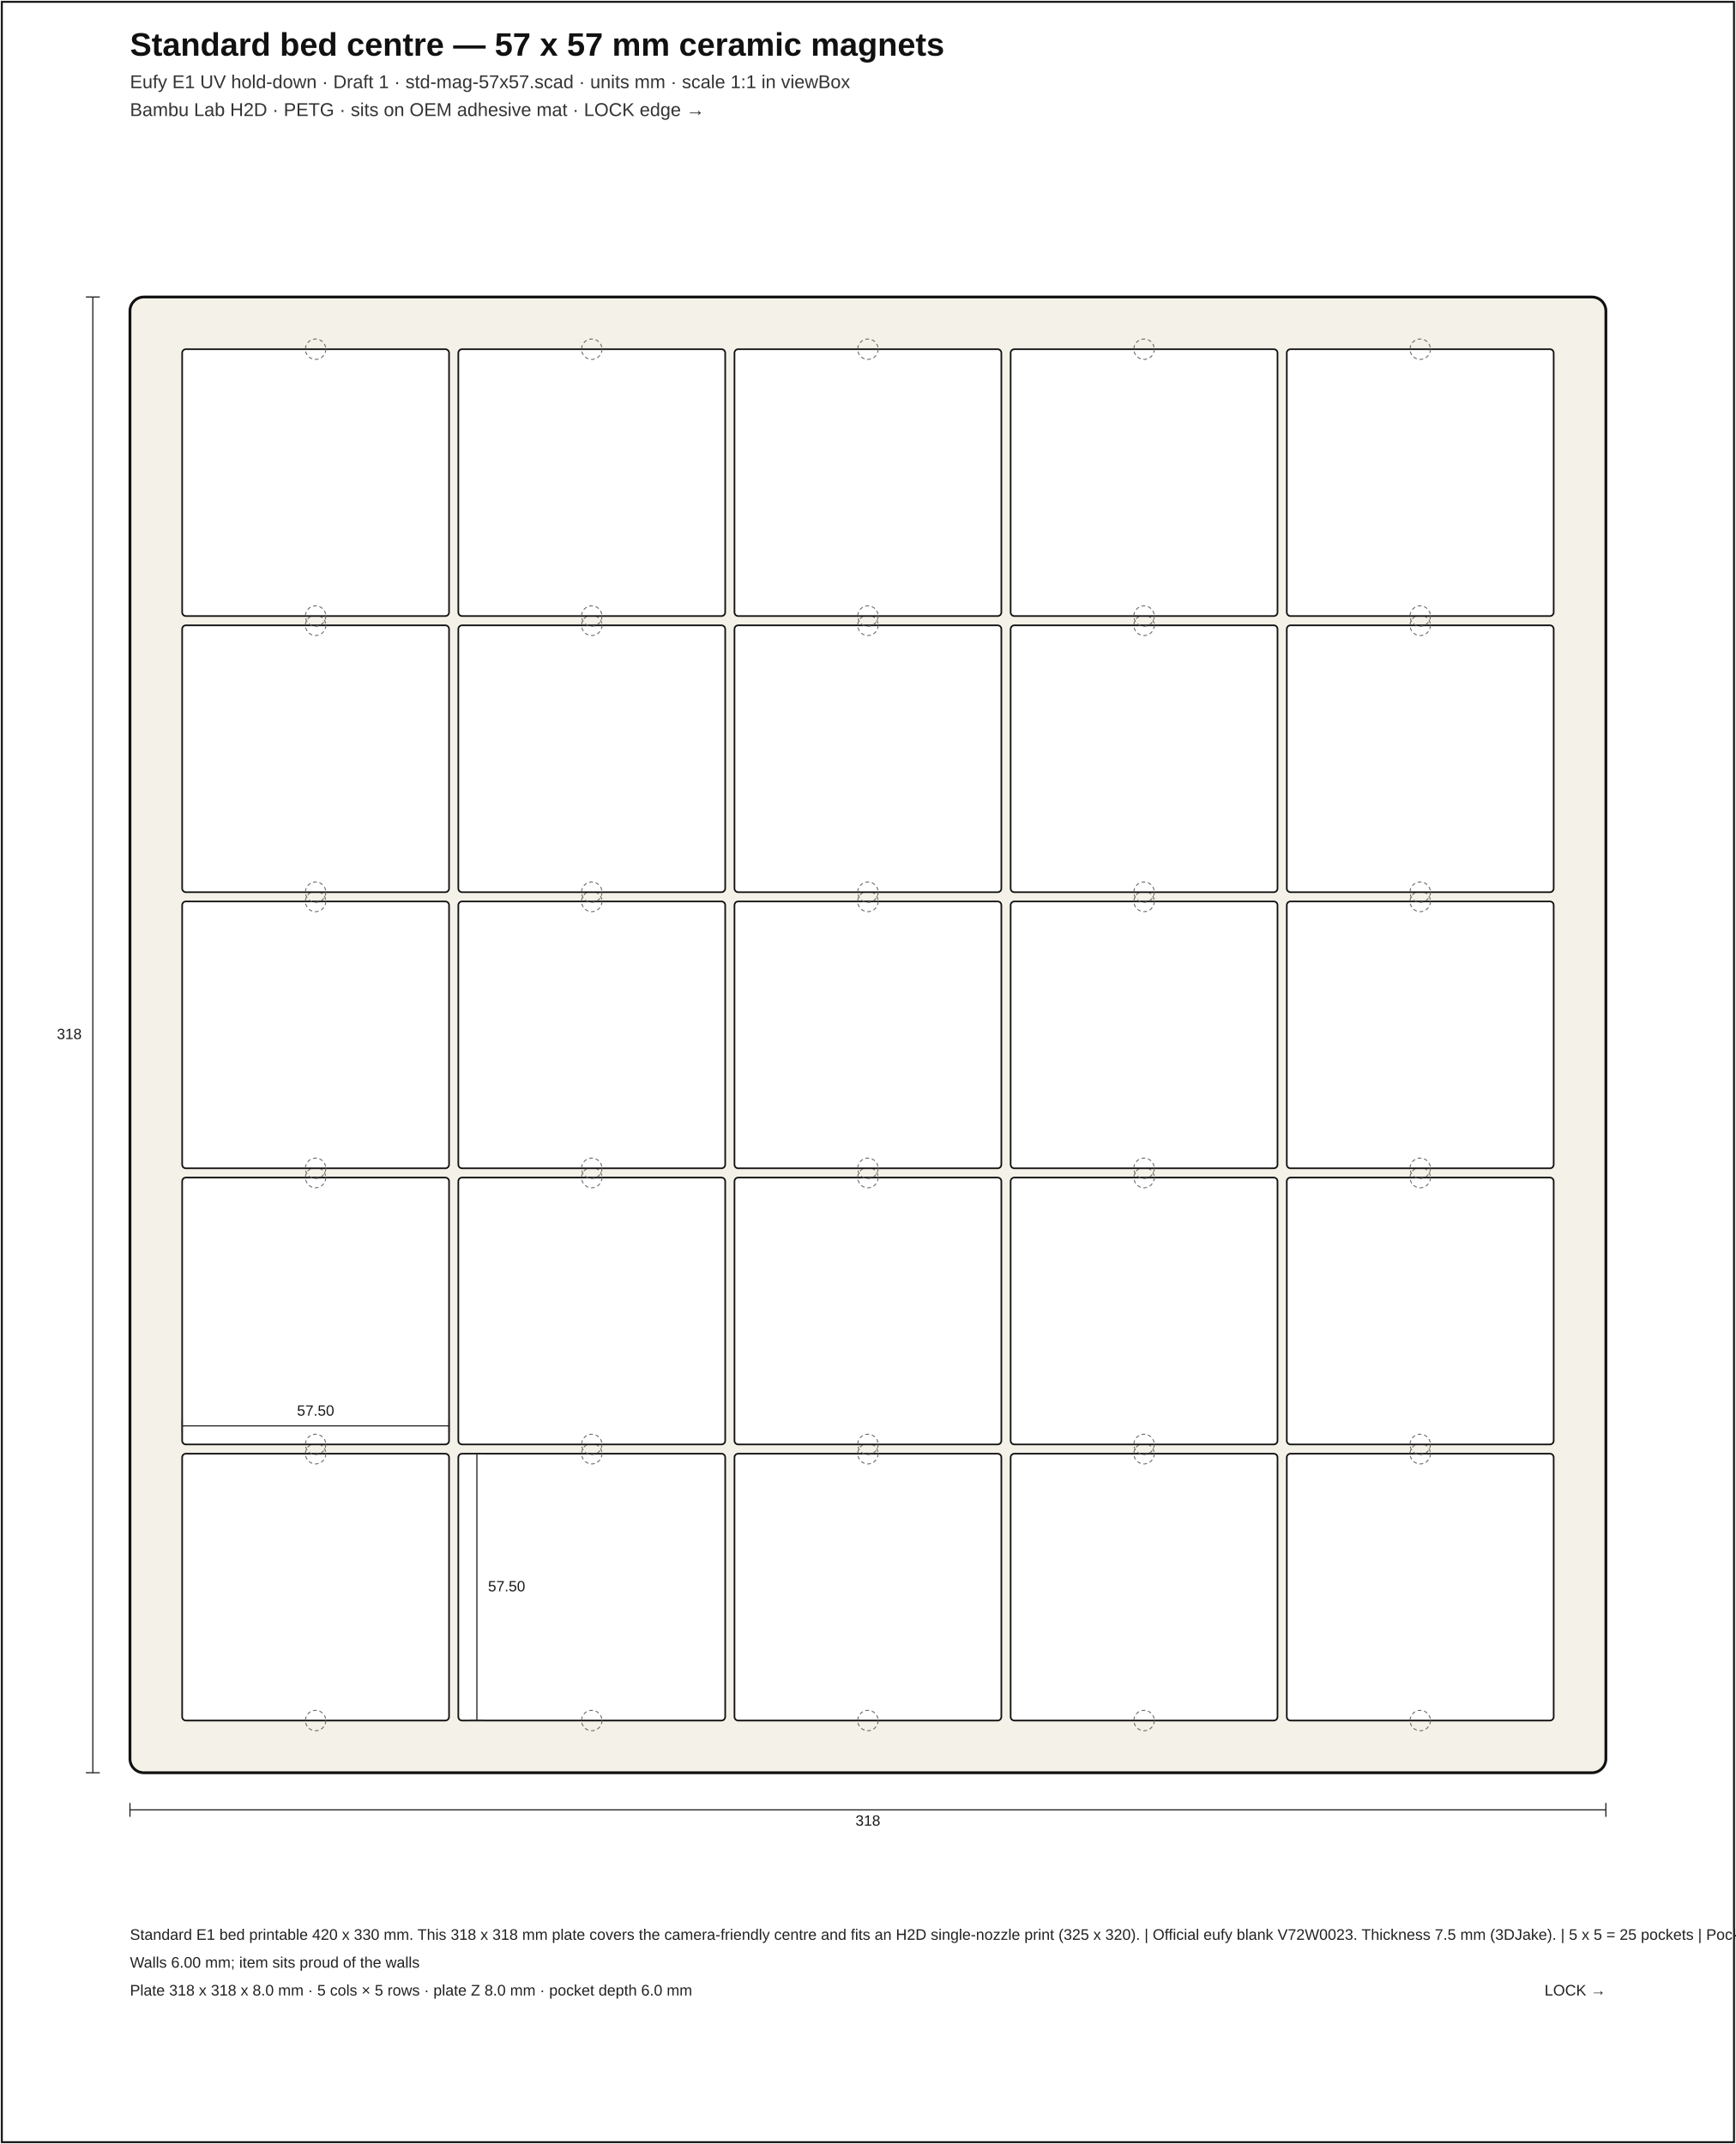
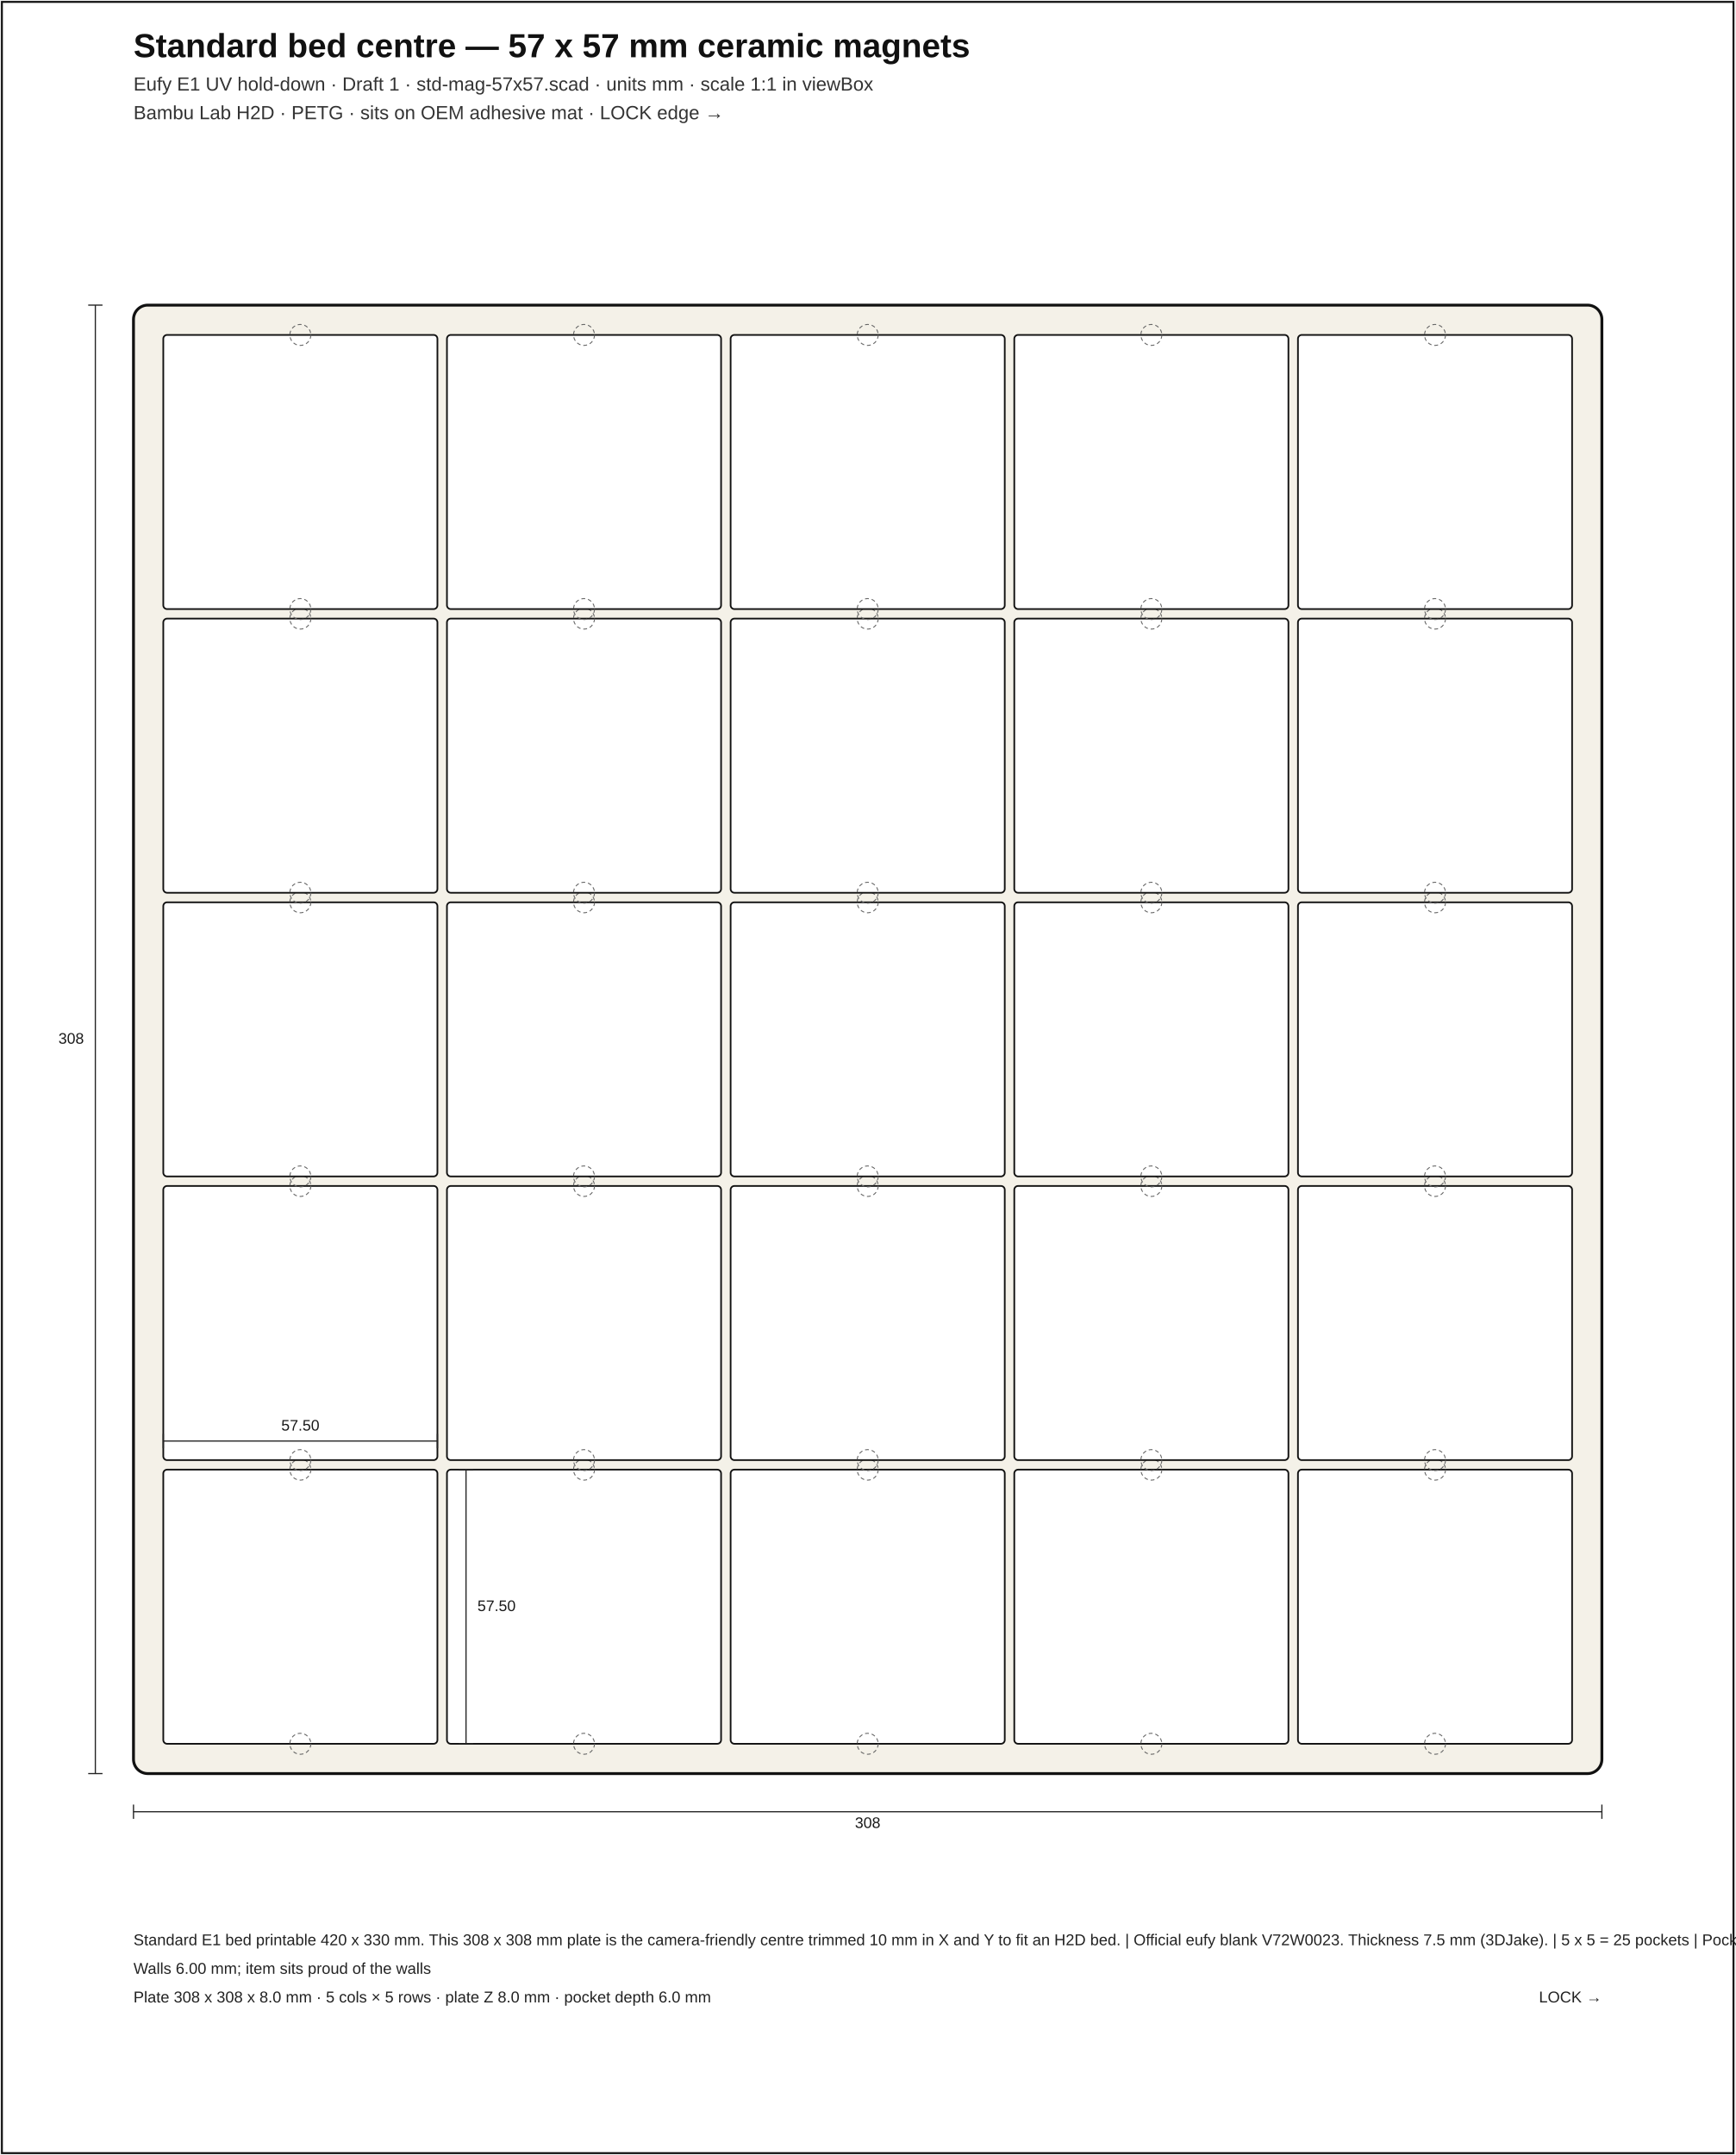
- <svg xmlns="http://www.w3.org/2000/svg" viewBox="0 0 374.00 462.00" width="1122" height="1386">
+ <svg xmlns="http://www.w3.org/2000/svg" viewBox="0 0 364.00 452.00" width="1092" height="1356">
  <style>
    text { font-family: Segoe UI, Arial, sans-serif; fill: #111; }
    .title { font-size: 7px; font-weight: 700; }
    .sub { font-size: 4px; fill: #333; }
    .dim text { font-size: 3.2px; fill: #1a1a1a; }
    .dim line { stroke: #222; stroke-width: 0.25; }
    .plate { fill: #f4f1e8; stroke: #111; stroke-width: 0.6; }
    .pocket { fill: #fff; stroke: #111; stroke-width: 0.35; }
    .pick { fill: none; stroke: #666; stroke-width: 0.2; stroke-dasharray: 0.8 0.6; }
    .note { font-size: 3.3px; fill: #222; }
    .block { fill: #fff; stroke: #111; stroke-width: 0.4; }
  </style>
-   <rect class="block" x="0.4" y="0.4" width="373.20" height="461.20" />
+   <rect class="block" x="0.4" y="0.4" width="363.20" height="451.20" />
  <text class="title" x="28" y="12">Standard bed centre — 57 x 57 mm ceramic magnets</text>
  <text class="sub" x="28" y="19">Eufy E1 UV hold-down  ·  Draft 1  ·  std-mag-57x57.scad  ·  units mm  ·  scale 1:1 in viewBox</text>
  <text class="sub" x="28" y="25">Bambu Lab H2D  ·  PETG  ·  sits on OEM adhesive mat  ·  LOCK edge →</text>
-   <rect class="plate" x="28.00" y="64.00" width="318.00" height="318.00" rx="3.0" />
-   <rect class="pocket" x="39.25" y="313.25" width="57.50" height="57.50" rx="0.8" />
-   <circle class="pick" cx="68.00" cy="313.25" r="2.2" />
-   <circle class="pick" cx="68.00" cy="370.75" r="2.2" />
-   <rect class="pocket" x="98.75" y="313.25" width="57.50" height="57.50" rx="0.8" />
-   <circle class="pick" cx="127.50" cy="313.25" r="2.2" />
-   <circle class="pick" cx="127.50" cy="370.75" r="2.2" />
-   <rect class="pocket" x="158.25" y="313.25" width="57.50" height="57.50" rx="0.8" />
-   <circle class="pick" cx="187.00" cy="313.25" r="2.2" />
-   <circle class="pick" cx="187.00" cy="370.75" r="2.2" />
-   <rect class="pocket" x="217.75" y="313.25" width="57.50" height="57.50" rx="0.8" />
-   <circle class="pick" cx="246.50" cy="313.25" r="2.2" />
-   <circle class="pick" cx="246.50" cy="370.75" r="2.2" />
-   <rect class="pocket" x="277.25" y="313.25" width="57.50" height="57.50" rx="0.8" />
-   <circle class="pick" cx="306.00" cy="313.25" r="2.2" />
-   <circle class="pick" cx="306.00" cy="370.75" r="2.2" />
-   <rect class="pocket" x="39.25" y="253.75" width="57.50" height="57.50" rx="0.8" />
-   <circle class="pick" cx="68.00" cy="253.75" r="2.2" />
-   <circle class="pick" cx="68.00" cy="311.25" r="2.2" />
-   <rect class="pocket" x="98.75" y="253.75" width="57.50" height="57.50" rx="0.8" />
-   <circle class="pick" cx="127.50" cy="253.75" r="2.2" />
-   <circle class="pick" cx="127.50" cy="311.25" r="2.2" />
-   <rect class="pocket" x="158.25" y="253.75" width="57.50" height="57.50" rx="0.8" />
-   <circle class="pick" cx="187.00" cy="253.75" r="2.2" />
-   <circle class="pick" cx="187.00" cy="311.25" r="2.2" />
-   <rect class="pocket" x="217.75" y="253.75" width="57.50" height="57.50" rx="0.8" />
-   <circle class="pick" cx="246.50" cy="253.75" r="2.2" />
-   <circle class="pick" cx="246.50" cy="311.25" r="2.2" />
-   <rect class="pocket" x="277.25" y="253.75" width="57.50" height="57.50" rx="0.8" />
-   <circle class="pick" cx="306.00" cy="253.75" r="2.2" />
-   <circle class="pick" cx="306.00" cy="311.25" r="2.2" />
-   <rect class="pocket" x="39.25" y="194.25" width="57.50" height="57.50" rx="0.8" />
-   <circle class="pick" cx="68.00" cy="194.25" r="2.2" />
-   <circle class="pick" cx="68.00" cy="251.75" r="2.2" />
-   <rect class="pocket" x="98.75" y="194.25" width="57.50" height="57.50" rx="0.8" />
-   <circle class="pick" cx="127.50" cy="194.25" r="2.2" />
-   <circle class="pick" cx="127.50" cy="251.75" r="2.2" />
-   <rect class="pocket" x="158.25" y="194.25" width="57.50" height="57.50" rx="0.8" />
-   <circle class="pick" cx="187.00" cy="194.25" r="2.2" />
-   <circle class="pick" cx="187.00" cy="251.75" r="2.2" />
-   <rect class="pocket" x="217.75" y="194.25" width="57.50" height="57.50" rx="0.8" />
-   <circle class="pick" cx="246.50" cy="194.25" r="2.2" />
-   <circle class="pick" cx="246.50" cy="251.75" r="2.2" />
-   <rect class="pocket" x="277.25" y="194.25" width="57.50" height="57.50" rx="0.8" />
-   <circle class="pick" cx="306.00" cy="194.25" r="2.2" />
-   <circle class="pick" cx="306.00" cy="251.75" r="2.2" />
-   <rect class="pocket" x="39.25" y="134.75" width="57.50" height="57.50" rx="0.8" />
-   <circle class="pick" cx="68.00" cy="134.75" r="2.2" />
-   <circle class="pick" cx="68.00" cy="192.25" r="2.2" />
-   <rect class="pocket" x="98.75" y="134.75" width="57.50" height="57.50" rx="0.8" />
-   <circle class="pick" cx="127.50" cy="134.75" r="2.2" />
-   <circle class="pick" cx="127.50" cy="192.25" r="2.2" />
-   <rect class="pocket" x="158.25" y="134.75" width="57.50" height="57.50" rx="0.8" />
-   <circle class="pick" cx="187.00" cy="134.75" r="2.2" />
-   <circle class="pick" cx="187.00" cy="192.25" r="2.2" />
-   <rect class="pocket" x="217.75" y="134.75" width="57.50" height="57.50" rx="0.8" />
-   <circle class="pick" cx="246.50" cy="134.75" r="2.2" />
-   <circle class="pick" cx="246.50" cy="192.25" r="2.2" />
-   <rect class="pocket" x="277.25" y="134.75" width="57.50" height="57.50" rx="0.8" />
-   <circle class="pick" cx="306.00" cy="134.75" r="2.2" />
-   <circle class="pick" cx="306.00" cy="192.25" r="2.2" />
-   <rect class="pocket" x="39.25" y="75.25" width="57.50" height="57.50" rx="0.8" />
-   <circle class="pick" cx="68.00" cy="75.25" r="2.2" />
-   <circle class="pick" cx="68.00" cy="132.75" r="2.2" />
-   <rect class="pocket" x="98.75" y="75.25" width="57.50" height="57.50" rx="0.8" />
-   <circle class="pick" cx="127.50" cy="75.25" r="2.2" />
-   <circle class="pick" cx="127.50" cy="132.75" r="2.2" />
-   <rect class="pocket" x="158.25" y="75.25" width="57.50" height="57.50" rx="0.8" />
-   <circle class="pick" cx="187.00" cy="75.25" r="2.2" />
-   <circle class="pick" cx="187.00" cy="132.75" r="2.2" />
-   <rect class="pocket" x="217.75" y="75.25" width="57.50" height="57.50" rx="0.8" />
-   <circle class="pick" cx="246.50" cy="75.25" r="2.2" />
-   <circle class="pick" cx="246.50" cy="132.75" r="2.2" />
-   <rect class="pocket" x="277.25" y="75.25" width="57.50" height="57.50" rx="0.8" />
-   <circle class="pick" cx="306.00" cy="75.25" r="2.2" />
-   <circle class="pick" cx="306.00" cy="132.75" r="2.2" />
+   <rect class="plate" x="28.00" y="64.00" width="308.00" height="308.00" rx="3.0" />
+   <rect class="pocket" x="34.25" y="308.25" width="57.50" height="57.50" rx="0.8" />
+   <circle class="pick" cx="63.00" cy="308.25" r="2.2" />
+   <circle class="pick" cx="63.00" cy="365.75" r="2.2" />
+   <rect class="pocket" x="93.75" y="308.25" width="57.50" height="57.50" rx="0.8" />
+   <circle class="pick" cx="122.50" cy="308.25" r="2.2" />
+   <circle class="pick" cx="122.50" cy="365.75" r="2.2" />
+   <rect class="pocket" x="153.25" y="308.25" width="57.50" height="57.50" rx="0.8" />
+   <circle class="pick" cx="182.00" cy="308.25" r="2.2" />
+   <circle class="pick" cx="182.00" cy="365.75" r="2.2" />
+   <rect class="pocket" x="212.75" y="308.25" width="57.50" height="57.50" rx="0.8" />
+   <circle class="pick" cx="241.50" cy="308.25" r="2.2" />
+   <circle class="pick" cx="241.50" cy="365.75" r="2.2" />
+   <rect class="pocket" x="272.25" y="308.25" width="57.50" height="57.50" rx="0.8" />
+   <circle class="pick" cx="301.00" cy="308.25" r="2.2" />
+   <circle class="pick" cx="301.00" cy="365.75" r="2.2" />
+   <rect class="pocket" x="34.25" y="248.75" width="57.50" height="57.50" rx="0.8" />
+   <circle class="pick" cx="63.00" cy="248.75" r="2.2" />
+   <circle class="pick" cx="63.00" cy="306.25" r="2.2" />
+   <rect class="pocket" x="93.75" y="248.75" width="57.50" height="57.50" rx="0.8" />
+   <circle class="pick" cx="122.50" cy="248.75" r="2.2" />
+   <circle class="pick" cx="122.50" cy="306.25" r="2.2" />
+   <rect class="pocket" x="153.25" y="248.75" width="57.50" height="57.50" rx="0.8" />
+   <circle class="pick" cx="182.00" cy="248.75" r="2.2" />
+   <circle class="pick" cx="182.00" cy="306.25" r="2.2" />
+   <rect class="pocket" x="212.75" y="248.75" width="57.50" height="57.50" rx="0.8" />
+   <circle class="pick" cx="241.50" cy="248.75" r="2.2" />
+   <circle class="pick" cx="241.50" cy="306.25" r="2.2" />
+   <rect class="pocket" x="272.25" y="248.75" width="57.50" height="57.50" rx="0.8" />
+   <circle class="pick" cx="301.00" cy="248.75" r="2.2" />
+   <circle class="pick" cx="301.00" cy="306.25" r="2.2" />
+   <rect class="pocket" x="34.25" y="189.25" width="57.50" height="57.50" rx="0.8" />
+   <circle class="pick" cx="63.00" cy="189.25" r="2.2" />
+   <circle class="pick" cx="63.00" cy="246.75" r="2.2" />
+   <rect class="pocket" x="93.75" y="189.25" width="57.50" height="57.50" rx="0.8" />
+   <circle class="pick" cx="122.50" cy="189.25" r="2.2" />
+   <circle class="pick" cx="122.50" cy="246.75" r="2.2" />
+   <rect class="pocket" x="153.25" y="189.25" width="57.50" height="57.50" rx="0.8" />
+   <circle class="pick" cx="182.00" cy="189.25" r="2.2" />
+   <circle class="pick" cx="182.00" cy="246.75" r="2.2" />
+   <rect class="pocket" x="212.75" y="189.25" width="57.50" height="57.50" rx="0.8" />
+   <circle class="pick" cx="241.50" cy="189.25" r="2.2" />
+   <circle class="pick" cx="241.50" cy="246.75" r="2.2" />
+   <rect class="pocket" x="272.25" y="189.25" width="57.50" height="57.50" rx="0.8" />
+   <circle class="pick" cx="301.00" cy="189.25" r="2.2" />
+   <circle class="pick" cx="301.00" cy="246.75" r="2.2" />
+   <rect class="pocket" x="34.25" y="129.75" width="57.50" height="57.50" rx="0.8" />
+   <circle class="pick" cx="63.00" cy="129.75" r="2.2" />
+   <circle class="pick" cx="63.00" cy="187.25" r="2.2" />
+   <rect class="pocket" x="93.75" y="129.75" width="57.50" height="57.50" rx="0.8" />
+   <circle class="pick" cx="122.50" cy="129.75" r="2.2" />
+   <circle class="pick" cx="122.50" cy="187.25" r="2.2" />
+   <rect class="pocket" x="153.25" y="129.75" width="57.50" height="57.50" rx="0.8" />
+   <circle class="pick" cx="182.00" cy="129.75" r="2.2" />
+   <circle class="pick" cx="182.00" cy="187.25" r="2.2" />
+   <rect class="pocket" x="212.75" y="129.75" width="57.50" height="57.50" rx="0.8" />
+   <circle class="pick" cx="241.50" cy="129.75" r="2.2" />
+   <circle class="pick" cx="241.50" cy="187.25" r="2.2" />
+   <rect class="pocket" x="272.25" y="129.75" width="57.50" height="57.50" rx="0.8" />
+   <circle class="pick" cx="301.00" cy="129.75" r="2.2" />
+   <circle class="pick" cx="301.00" cy="187.25" r="2.2" />
+   <rect class="pocket" x="34.25" y="70.25" width="57.50" height="57.50" rx="0.8" />
+   <circle class="pick" cx="63.00" cy="70.25" r="2.2" />
+   <circle class="pick" cx="63.00" cy="127.75" r="2.2" />
+   <rect class="pocket" x="93.75" y="70.25" width="57.50" height="57.50" rx="0.8" />
+   <circle class="pick" cx="122.50" cy="70.25" r="2.2" />
+   <circle class="pick" cx="122.50" cy="127.75" r="2.2" />
+   <rect class="pocket" x="153.25" y="70.25" width="57.50" height="57.50" rx="0.8" />
+   <circle class="pick" cx="182.00" cy="70.25" r="2.2" />
+   <circle class="pick" cx="182.00" cy="127.75" r="2.2" />
+   <rect class="pocket" x="212.75" y="70.25" width="57.50" height="57.50" rx="0.8" />
+   <circle class="pick" cx="241.50" cy="70.25" r="2.2" />
+   <circle class="pick" cx="241.50" cy="127.75" r="2.2" />
+   <rect class="pocket" x="272.25" y="70.25" width="57.50" height="57.50" rx="0.8" />
+   <circle class="pick" cx="301.00" cy="70.25" r="2.2" />
+   <circle class="pick" cx="301.00" cy="127.75" r="2.2" />
  <g class="dim">
-     <line x1="28.00" y1="390.00" x2="346.00" y2="390.00" />
-     <line x1="28.00" y1="388.50" x2="28.00" y2="391.50" />
-     <line x1="346.00" y1="388.50" x2="346.00" y2="391.50" />
-     <text x="187.00" y="393.40" text-anchor="middle">318</text>
+     <line x1="28.00" y1="380.00" x2="336.00" y2="380.00" />
+     <line x1="28.00" y1="378.50" x2="28.00" y2="381.50" />
+     <line x1="336.00" y1="378.50" x2="336.00" y2="381.50" />
+     <text x="182.00" y="383.40" text-anchor="middle">308</text>
  </g>
  <g class="dim">
-     <line x1="20.00" y1="64.00" x2="20.00" y2="382.00" />
+     <line x1="20.00" y1="64.00" x2="20.00" y2="372.00" />
    <line x1="18.50" y1="64.00" x2="21.50" y2="64.00" />
-     <line x1="18.50" y1="382.00" x2="21.50" y2="382.00" />
-     <text x="17.60" y="223.00" text-anchor="end" dominant-baseline="middle">318</text>
+     <line x1="18.50" y1="372.00" x2="21.50" y2="372.00" />
+     <text x="17.60" y="218.00" text-anchor="end" dominant-baseline="middle">308</text>
  </g>
  <g class="dim">
-     <line x1="39.25" y1="307.25" x2="96.75" y2="307.25" />
-     <line x1="39.25" y1="305.75" x2="39.25" y2="308.75" />
-     <line x1="96.75" y1="305.75" x2="96.75" y2="308.75" />
-     <text x="68.00" y="305.05" text-anchor="middle">57.50</text>
+     <line x1="34.25" y1="302.25" x2="91.75" y2="302.25" />
+     <line x1="34.25" y1="300.75" x2="34.25" y2="303.75" />
+     <line x1="91.75" y1="300.75" x2="91.75" y2="303.75" />
+     <text x="63.00" y="300.05" text-anchor="middle">57.50</text>
  </g>
  <g class="dim">
-     <line x1="102.75" y1="313.25" x2="102.75" y2="370.75" />
-     <line x1="101.25" y1="313.25" x2="104.25" y2="313.25" />
-     <line x1="101.25" y1="370.75" x2="104.25" y2="370.75" />
-     <text x="105.15" y="342.00" text-anchor="start" dominant-baseline="middle">57.50</text>
+     <line x1="97.75" y1="308.25" x2="97.75" y2="365.75" />
+     <line x1="96.25" y1="308.25" x2="99.25" y2="308.25" />
+     <line x1="96.25" y1="365.75" x2="99.25" y2="365.75" />
+     <text x="100.15" y="337.00" text-anchor="start" dominant-baseline="middle">57.50</text>
  </g>
-   <text class="note" x="28" y="418.0">Standard E1 bed printable 420 x 330 mm. This 318 x 318 mm plate covers the camera-friendly centre and fits an H2D single-nozzle print (325 x 320).  |  Official eufy blank V72W0023. Thickness 7.5 mm (3DJake).  |  5 x 5 = 25 pockets  |  Pocket 57.50 x 57.50 mm (item 57.0 x 57.0 + 0.50 mm clearance)</text>
-   <text class="note" x="28" y="424.0">Walls 6.00 mm; item sits proud of the walls</text>
-   <text class="note" x="28" y="430.0">Plate 318 x 318 x 8.0 mm  ·  5 cols × 5 rows  ·  plate Z 8.0 mm  ·  pocket depth 6.0 mm</text>
-   <text class="note" x="346.0" y="430.0" text-anchor="end">LOCK →</text>
+   <text class="note" x="28" y="408.0">Standard E1 bed printable 420 x 330 mm. This 308 x 308 mm plate is the camera-friendly centre trimmed 10 mm in X and Y to fit an H2D bed.  |  Official eufy blank V72W0023. Thickness 7.5 mm (3DJake).  |  5 x 5 = 25 pockets  |  Pocket 57.50 x 57.50 mm (item 57.0 x 57.0 + 0.50 mm clearance)</text>
+   <text class="note" x="28" y="414.0">Walls 6.00 mm; item sits proud of the walls</text>
+   <text class="note" x="28" y="420.0">Plate 308 x 308 x 8.0 mm  ·  5 cols × 5 rows  ·  plate Z 8.0 mm  ·  pocket depth 6.0 mm</text>
+   <text class="note" x="336.0" y="420.0" text-anchor="end">LOCK →</text>
</svg>
